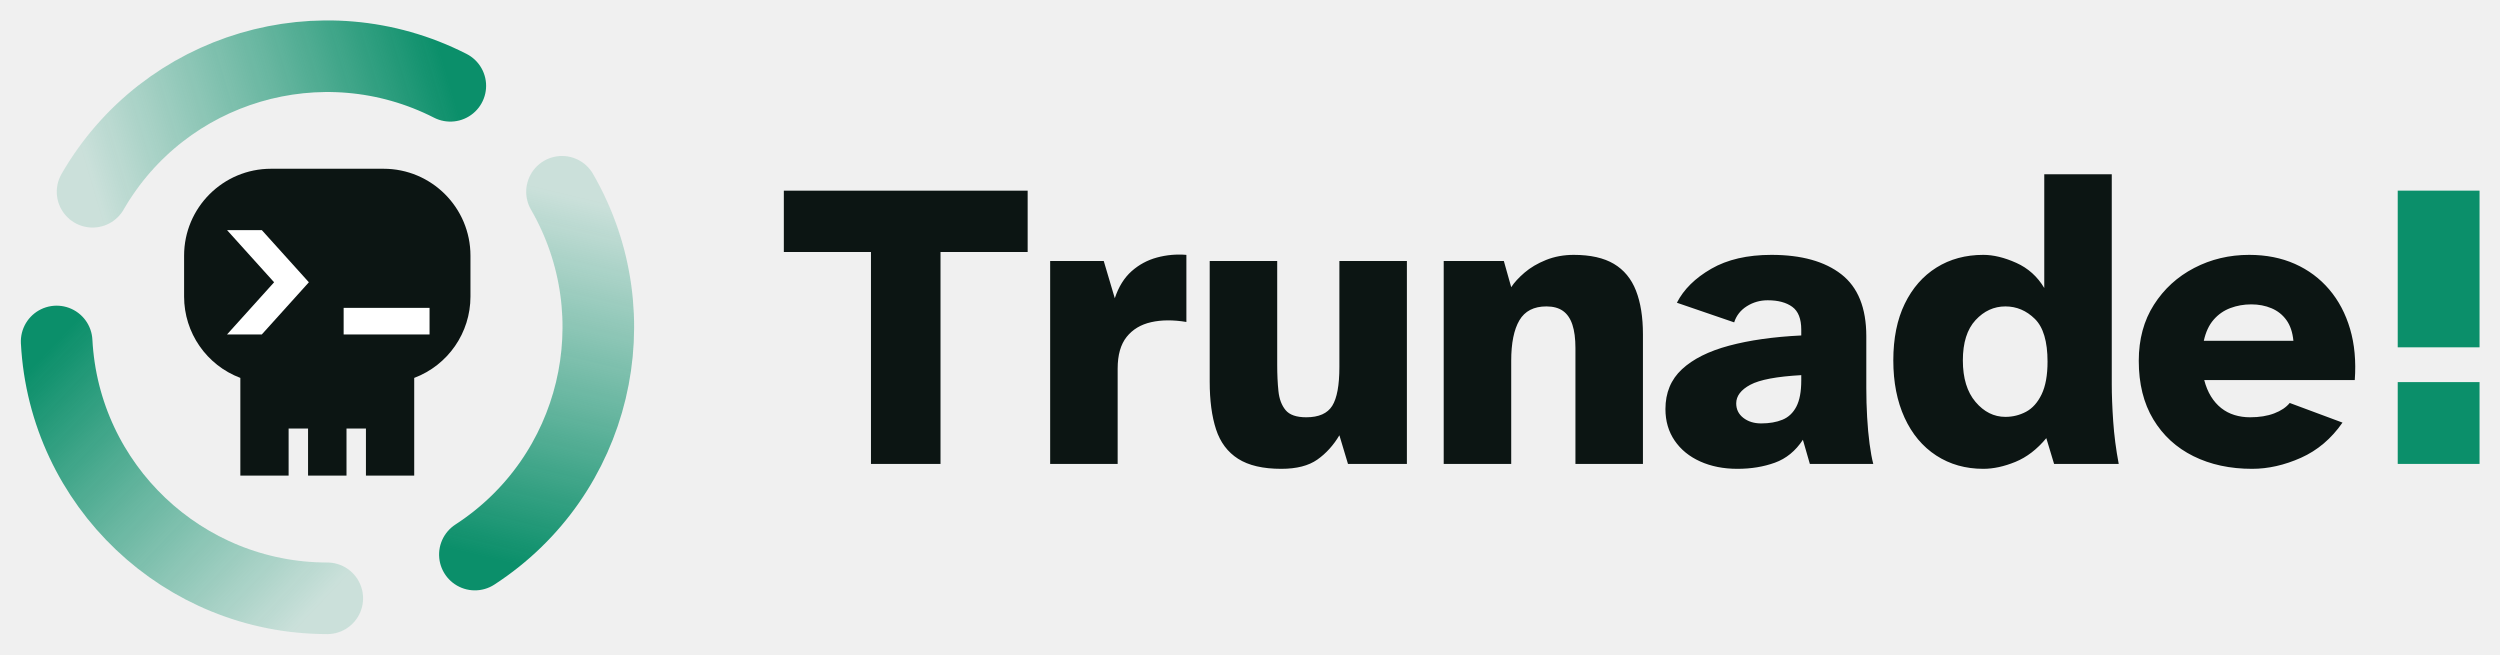
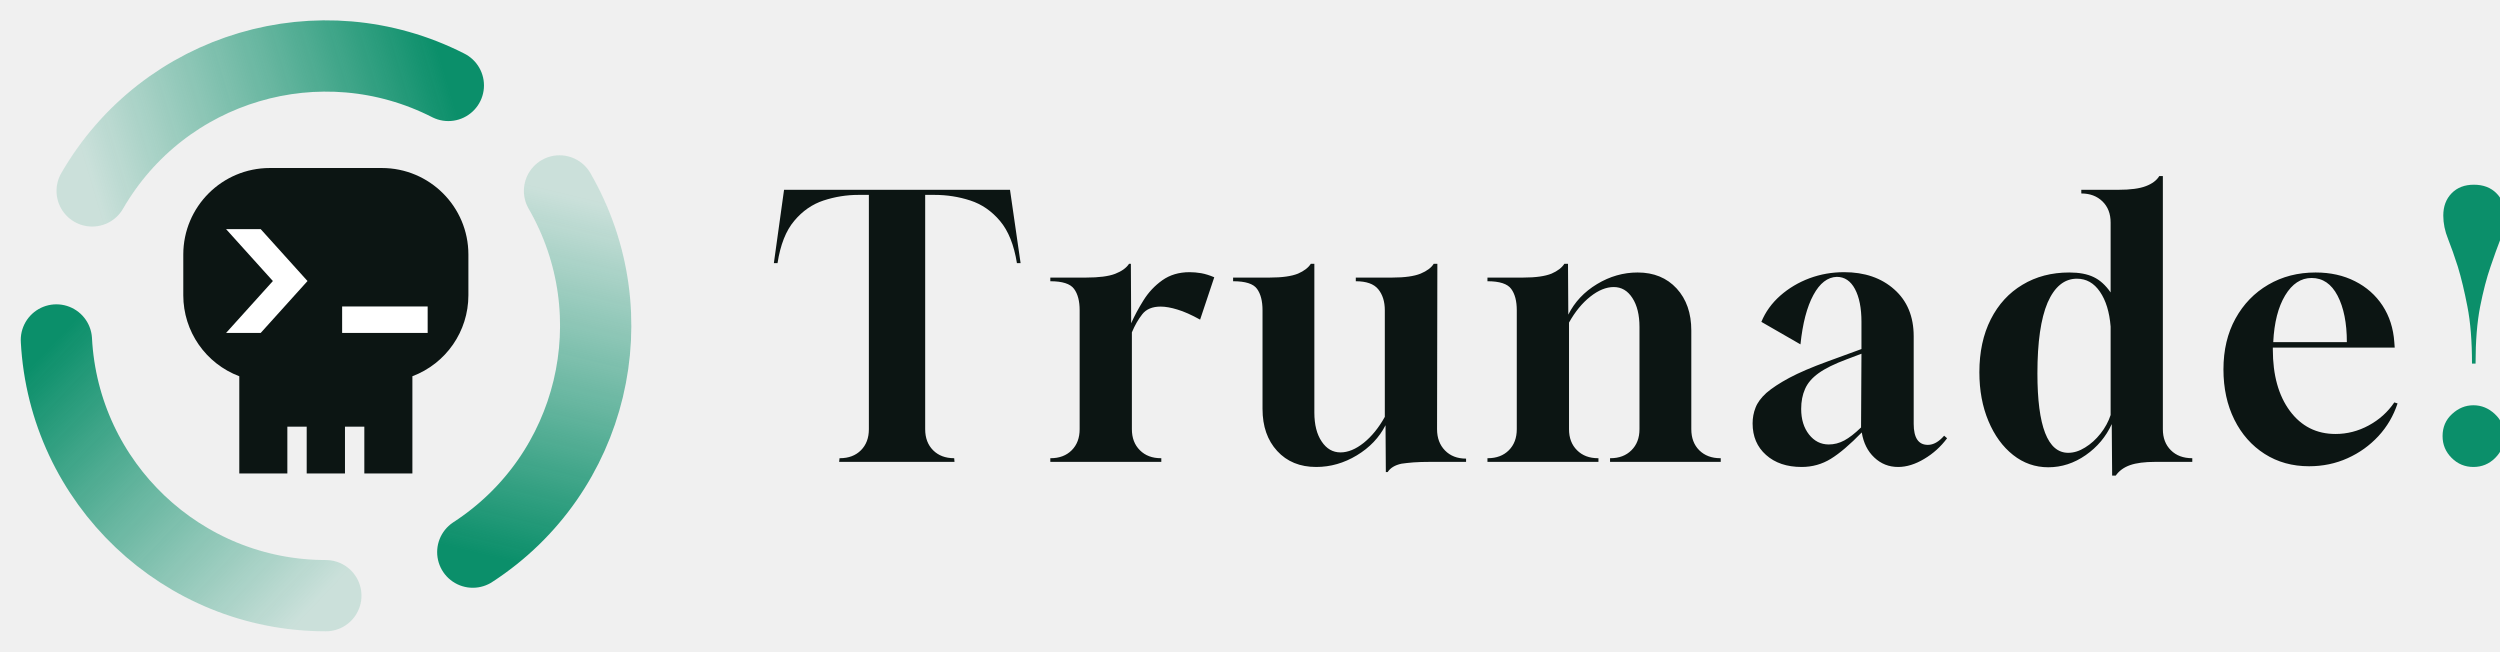
- <svg xmlns="http://www.w3.org/2000/svg" viewBox="0 0 244.44 64" role="img" aria-label="Trunade!">
+ <svg xmlns="http://www.w3.org/2000/svg" viewBox="0 0 245.52 64" role="img" aria-label="Trunade!">
  <linearGradient id="trn-0b8f6a-265" gradientUnits="userSpaceOnUse" x1="9.05" y1="18.75" x2="44.03" y2="8.39">
    <stop offset="0" stop-color="#0b8f6a" stop-opacity="0.16" />
    <stop offset=".55" stop-color="#0b8f6a" stop-opacity=".6" />
    <stop offset="1" stop-color="#0b8f6a" />
  </linearGradient>
  <g fill="none" stroke="url(#trn-0b8f6a-265)" stroke-width="7" stroke-linecap="round">
    <path d="M9.05 18.75A26.5 26.5 0 0 1 44.03 8.39" />
    <path d="M9.05 18.75A26.5 26.5 0 0 1 44.03 8.39" transform="rotate(120 32 32)" />
    <path d="M9.05 18.75A26.5 26.5 0 0 1 44.03 8.39" transform="rotate(240 32 32)" />
  </g>
  <path fill="#0c1513" d="M23.5 36.95A8.5 8.5 0 0 1 18 29V25a8.5 8.5 0 0 1 8.5 -8.5H37.5a8.5 8.5 0 0 1 8.5 8.5V29A8.5 8.5 0 0 1 40.5 36.95V46.5H35.78V41.9H33.88V46.5H30.12V41.9H28.22V46.5H23.5Z" />
  <path fill="#ffffff" d="M22.2 22.5h3.4L30.2 27.6L25.6 32.7h-3.4L26.8 27.6ZM33.6 30.1h8.4v2.6h-8.4Z" />
-   <path fill="#0c1513" d="M85.16 45.36V24.64H76.64V18.64H100.48V24.64H91.96V45.36ZM102.68 45.36V25.52H107.92L109 29.16Q109.56 27.48 110.64 26.52Q111.72 25.56 113.12 25.18Q114.52 24.8 116 24.92V31.48Q114.08 31.16 112.56 31.5Q111.04 31.84 110.16 32.94Q109.28 34.04 109.28 36.04V45.36ZM125.28 45.84Q122.6 45.84 121.06 44.86Q119.52 43.88 118.9 41.98Q118.28 40.08 118.28 37.32V25.52H124.88V35.68Q124.88 37.08 125 38.24Q125.12 39.4 125.7 40.1Q126.28 40.8 127.72 40.8Q129.56 40.8 130.26 39.68Q130.96 38.56 130.96 35.88V25.52H137.56V45.36H131.8L130.96 42.56Q130.08 44.04 128.8 44.94Q127.52 45.84 125.28 45.84ZM141.16 45.36V25.52H147.04L147.76 28.08Q148.2 27.4 149.06 26.66Q149.92 25.92 151.16 25.42Q152.4 24.92 153.88 24.92Q156.32 24.92 157.8 25.8Q159.28 26.68 159.96 28.42Q160.64 30.16 160.64 32.68V45.36H154.04V34.04Q154.04 32.64 153.74 31.74Q153.44 30.84 152.82 30.4Q152.2 29.96 151.2 29.96Q149.36 29.96 148.56 31.32Q147.76 32.68 147.76 35.28V45.36ZM169.88 45.84Q167.84 45.84 166.24 45.12Q164.64 44.4 163.74 43.08Q162.84 41.76 162.84 40Q162.84 37.6 164.46 36.1Q166.08 34.6 169.06 33.8Q172.04 33 176.12 32.8V32.24Q176.12 30.64 175.24 30Q174.36 29.36 172.84 29.36Q171.72 29.36 170.8 29.94Q169.88 30.52 169.56 31.52L163.96 29.6Q164.96 27.64 167.32 26.28Q169.68 24.92 173.2 24.92Q177.6 24.92 180.04 26.82Q182.48 28.72 182.48 32.88V37.96Q182.48 39.36 182.56 40.78Q182.64 42.2 182.8 43.4Q182.96 44.6 183.16 45.36H176.96L176.28 43Q175.2 44.64 173.54 45.24Q171.88 45.84 169.88 45.84ZM172.2 41.4Q173.4 41.4 174.28 41.04Q175.16 40.68 175.64 39.76Q176.12 38.84 176.12 37.2V36.68Q172.52 36.88 171.14 37.62Q169.76 38.36 169.76 39.44Q169.76 40.32 170.46 40.86Q171.16 41.4 172.2 41.4ZM193.92 45.84Q191.32 45.84 189.32 44.54Q187.32 43.24 186.22 40.84Q185.12 38.44 185.12 35.24Q185.12 32 186.24 29.7Q187.36 27.4 189.34 26.16Q191.32 24.92 193.92 24.92Q195.4 24.92 197.14 25.7Q198.88 26.48 199.88 28.16V17.04H206.48V37.56Q206.48 39.16 206.62 41.2Q206.76 43.24 207.16 45.36H200.84L200.08 42.84Q198.72 44.48 197.06 45.16Q195.4 45.84 193.92 45.84ZM196.08 40.76Q197.16 40.76 198.1 40.26Q199.04 39.76 199.62 38.56Q200.2 37.36 200.2 35.36Q200.2 32.4 198.96 31.18Q197.72 29.96 196.08 29.96Q194.4 29.96 193.16 31.3Q191.92 32.64 191.92 35.24Q191.92 37.84 193.16 39.3Q194.4 40.76 196.08 40.76ZM220.2 45.84Q216.96 45.84 214.46 44.6Q211.96 43.36 210.54 41Q209.12 38.64 209.12 35.28Q209.12 32.12 210.6 29.8Q212.08 27.48 214.54 26.2Q217 24.92 219.92 24.92Q222.4 24.92 224.38 25.8Q226.36 26.68 227.74 28.3Q229.12 29.92 229.78 32.16Q230.44 34.4 230.24 37.16H215.52Q215.76 38.08 216.18 38.76Q216.6 39.44 217.18 39.9Q217.76 40.36 218.48 40.58Q219.2 40.8 220 40.8Q221.36 40.8 222.36 40.42Q223.36 40.04 223.88 39.4L229.04 41.32Q227.4 43.68 224.98 44.76Q222.56 45.84 220.2 45.84ZM215.48 33.32H224.24Q224.12 32.08 223.56 31.3Q223 30.52 222.1 30.14Q221.2 29.76 220.12 29.76Q219.04 29.76 218.08 30.12Q217.12 30.48 216.44 31.26Q215.76 32.04 215.48 33.32Z" />
-   <path fill="#0b8f6a" d="M234.44 18.64h8v15.32h-8ZM234.44 37.36h8v8h-8Z" />
+   <g transform="translate(76 16.64)">
+     <path fill="#0c1513" d="M6.41 28.72 6.45 28.36H6.48Q7.77 28.36 8.55 27.58Q9.33 26.8 9.33 25.51V2.5H8.3Q6.56 2.5 4.88 3.05Q3.21 3.6 2 5.05Q0.78 6.49 0.36 9.2H0L1 2H23.19L24.23 9.2H23.87Q23.44 6.52 22.21 5.06Q20.98 3.6 19.29 3.05Q17.6 2.5 15.78 2.5H14.86V25.51Q14.86 26.8 15.64 27.58Q16.42 28.36 17.71 28.36L17.74 28.72ZM27.15 28.72V28.36H27.18Q28.47 28.36 29.25 27.58Q30.03 26.8 30.03 25.51V13.83Q30.03 12.47 29.48 11.73Q28.93 10.98 27.15 10.98V10.62H30.67Q32.56 10.62 33.52 10.25Q34.49 9.87 34.88 9.27H35.06L35.09 15.11Q35.56 14.04 36.29 12.87Q37.02 11.69 38.14 10.89Q39.26 10.09 40.83 10.09Q41.36 10.09 41.97 10.19Q42.57 10.3 43.25 10.59L41.86 14.75Q40.58 14.04 39.63 13.76Q38.69 13.47 37.98 13.47Q36.77 13.47 36.18 14.22Q35.59 14.97 35.16 16V25.51Q35.16 26.8 35.95 27.58Q36.73 28.36 38.01 28.36H38.05V28.72ZM60.1 29.72 60.07 25.12Q59.14 26.94 57.25 28.08Q55.36 29.22 53.26 29.22Q50.87 29.22 49.43 27.65Q47.99 26.08 47.99 23.52V13.83Q47.99 12.47 47.45 11.73Q46.92 10.98 45.1 10.98V10.62H48.7Q50.52 10.62 51.48 10.23Q52.37 9.84 52.73 9.27H53.08V23.87Q53.08 25.66 53.8 26.72Q54.51 27.79 55.65 27.79Q56.75 27.79 57.93 26.85Q59.1 25.91 60 24.3V13.83Q60 12.55 59.35 11.76Q58.71 10.98 57.15 10.98V10.62H60.74Q62.56 10.62 63.52 10.23Q64.45 9.84 64.8 9.27H65.16L65.13 25.51Q65.13 26.8 65.91 27.6Q66.69 28.4 67.98 28.4V28.72H64.45Q63.52 28.72 62.81 28.77Q62.1 28.83 61.63 28.9Q60.67 29.11 60.28 29.72ZM70.08 28.72V28.36H70.11Q71.4 28.36 72.18 27.58Q72.96 26.8 72.96 25.51V13.83Q72.96 12.47 72.41 11.73Q71.86 10.98 70.08 10.98V10.62H73.6Q75.42 10.62 76.38 10.23Q77.27 9.84 77.63 9.27H77.99L78.02 14.26Q78.95 12.4 80.84 11.26Q82.73 10.12 84.83 10.12Q87.21 10.12 88.66 11.69Q90.1 13.26 90.1 15.82V25.51Q90.1 26.8 90.88 27.58Q91.67 28.36 92.95 28.36H92.99V28.72H82.12V28.36H82.16Q83.44 28.36 84.22 27.58Q85.01 26.8 85.01 25.51V15.47Q85.01 13.69 84.31 12.62Q83.62 11.55 82.48 11.55Q81.37 11.55 80.18 12.49Q78.98 13.44 78.09 15.04V25.51Q78.09 26.8 78.88 27.58Q79.66 28.36 80.94 28.36H80.98V28.72ZM100.93 29.22Q98.76 29.22 97.44 28.04Q96.12 26.87 96.12 24.94Q96.12 24.12 96.41 23.39Q96.69 22.66 97.47 21.95Q98.29 21.24 99.72 20.47Q101.14 19.71 103.5 18.85L106.81 17.64V14.97Q106.81 12.94 106.17 11.74Q105.53 10.55 104.39 10.55Q103.03 10.59 102.09 12.33Q101.14 14.08 100.82 17.18L96.98 14.97Q97.58 13.51 98.83 12.4Q100.08 11.3 101.7 10.69Q103.32 10.09 105.1 10.09Q108.13 10.09 110.03 11.78Q111.94 13.47 111.94 16.39V24.98Q111.94 27.05 113.33 27.05Q114.15 27.05 114.93 26.15L115.22 26.4Q114.29 27.65 112.97 28.43Q111.65 29.22 110.41 29.22Q109.05 29.22 108.07 28.29Q107.09 27.37 106.84 25.83Q105.1 27.62 103.8 28.42Q102.5 29.22 100.93 29.22ZM103.6 27.01Q104.39 27.01 105.12 26.62Q105.85 26.23 106.77 25.34L106.81 18.1L105.38 18.64Q103.57 19.31 102.6 20.01Q101.64 20.7 101.27 21.56Q100.89 22.41 100.89 23.52Q100.89 25.05 101.66 26.03Q102.43 27.01 103.6 27.01ZM131.43 30.07 131.39 25.01Q130.54 26.87 128.83 28.06Q127.12 29.25 125.16 29.25Q123.23 29.25 121.7 28.04Q120.17 26.83 119.28 24.71Q118.39 22.59 118.39 19.92Q118.39 16.93 119.51 14.72Q120.63 12.51 122.63 11.32Q124.62 10.12 127.22 10.12Q128.68 10.12 129.61 10.57Q130.54 11.01 131.28 12.08V5.21Q131.28 3.92 130.48 3.14Q129.68 2.36 128.4 2.36V2H132.03Q133.81 2 134.74 1.64Q135.67 1.29 136.06 0.65H136.41V25.51Q136.41 26.8 137.2 27.58Q137.98 28.36 139.3 28.36V28.72H135.67Q134.1 28.72 133.19 29.04Q132.28 29.36 131.78 30.07ZM127.12 27.83Q127.94 27.83 128.77 27.31Q129.61 26.8 130.29 25.94Q130.96 25.09 131.28 24.12V15.43Q131.11 13.29 130.23 12.01Q129.36 10.73 127.97 10.73Q126.12 10.73 125.09 13.08Q124.09 15.43 124.09 20.03Q124.09 27.83 127.12 27.83ZM150.77 29.15Q148.31 29.15 146.41 27.94Q144.5 26.72 143.43 24.57Q142.36 22.41 142.36 19.64Q142.36 16.79 143.54 14.65Q144.72 12.51 146.76 11.32Q148.81 10.12 151.41 10.12Q153.59 10.12 155.28 10.98Q156.97 11.83 157.99 13.38Q159 14.93 159.14 16.96L159.18 17.5H147.21V17.68Q147.21 21.45 148.88 23.71Q150.56 25.98 153.37 25.98Q155.08 25.98 156.63 25.14Q158.18 24.3 159.14 22.88L159.46 22.98Q158.86 24.8 157.58 26.19Q156.29 27.58 154.55 28.36Q152.8 29.15 150.77 29.15ZM147.25 16.96H154.48Q154.48 14.15 153.57 12.4Q152.66 10.66 151.02 10.66Q149.45 10.66 148.42 12.37Q147.39 14.08 147.25 16.96Z" />
+     <path fill="#0b8f6a" d="M166.77 19.07Q166.77 15.75 166.32 13.47Q165.88 11.19 165.38 9.55Q164.88 7.99 164.42 6.83Q163.95 5.67 163.95 4.53Q163.95 3.18 164.77 2.34Q165.59 1.5 166.95 1.5Q168.34 1.5 169.17 2.34Q170.01 3.18 170.01 4.53Q170.01 5.67 169.57 6.83Q169.12 7.99 168.59 9.55Q168.02 11.19 167.57 13.47Q167.12 15.75 167.12 19.07ZM166.91 29.22Q165.66 29.22 164.77 28.33Q163.88 27.44 163.88 26.19Q163.88 24.87 164.81 24.02Q165.74 23.16 166.91 23.16Q168.09 23.16 169.01 24.02Q169.94 24.87 169.94 26.19Q169.94 27.44 169.05 28.33Q168.16 29.22 166.91 29.22Z" />
+   </g>
</svg>
